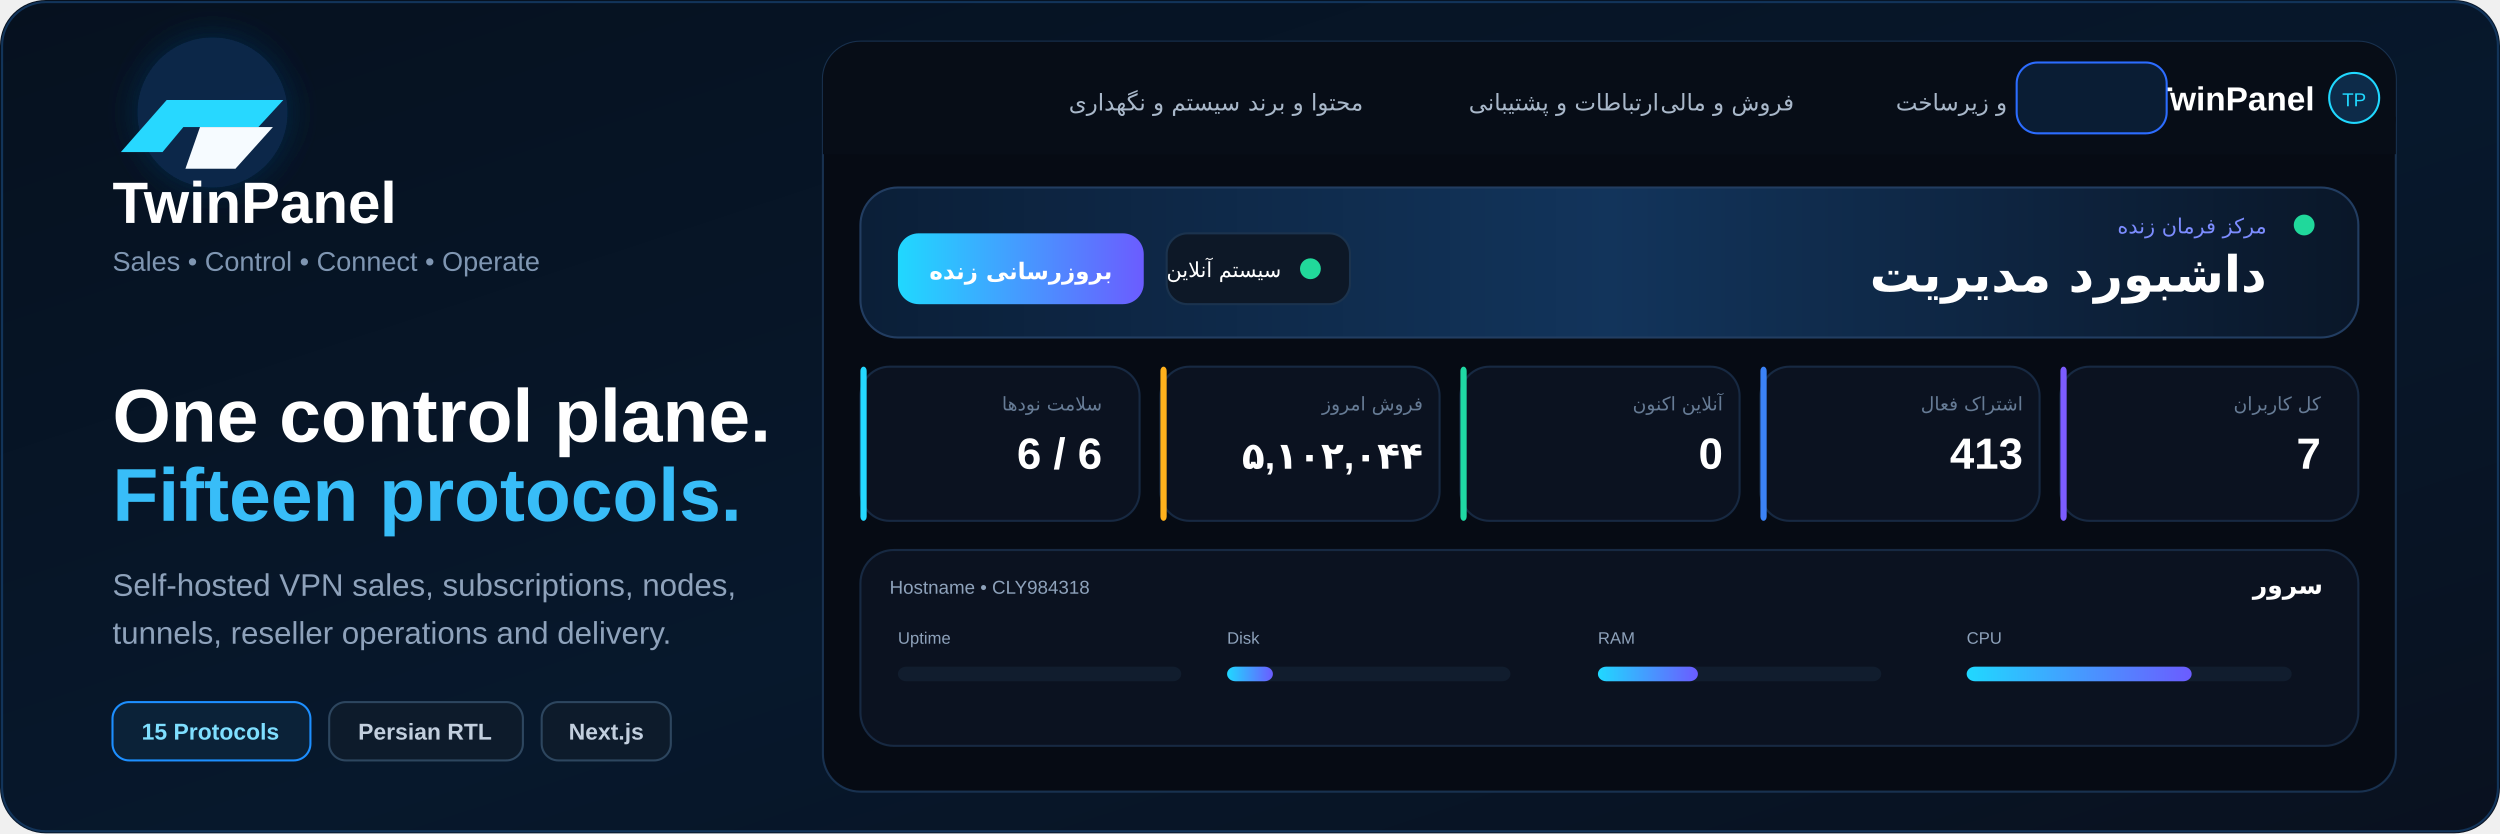
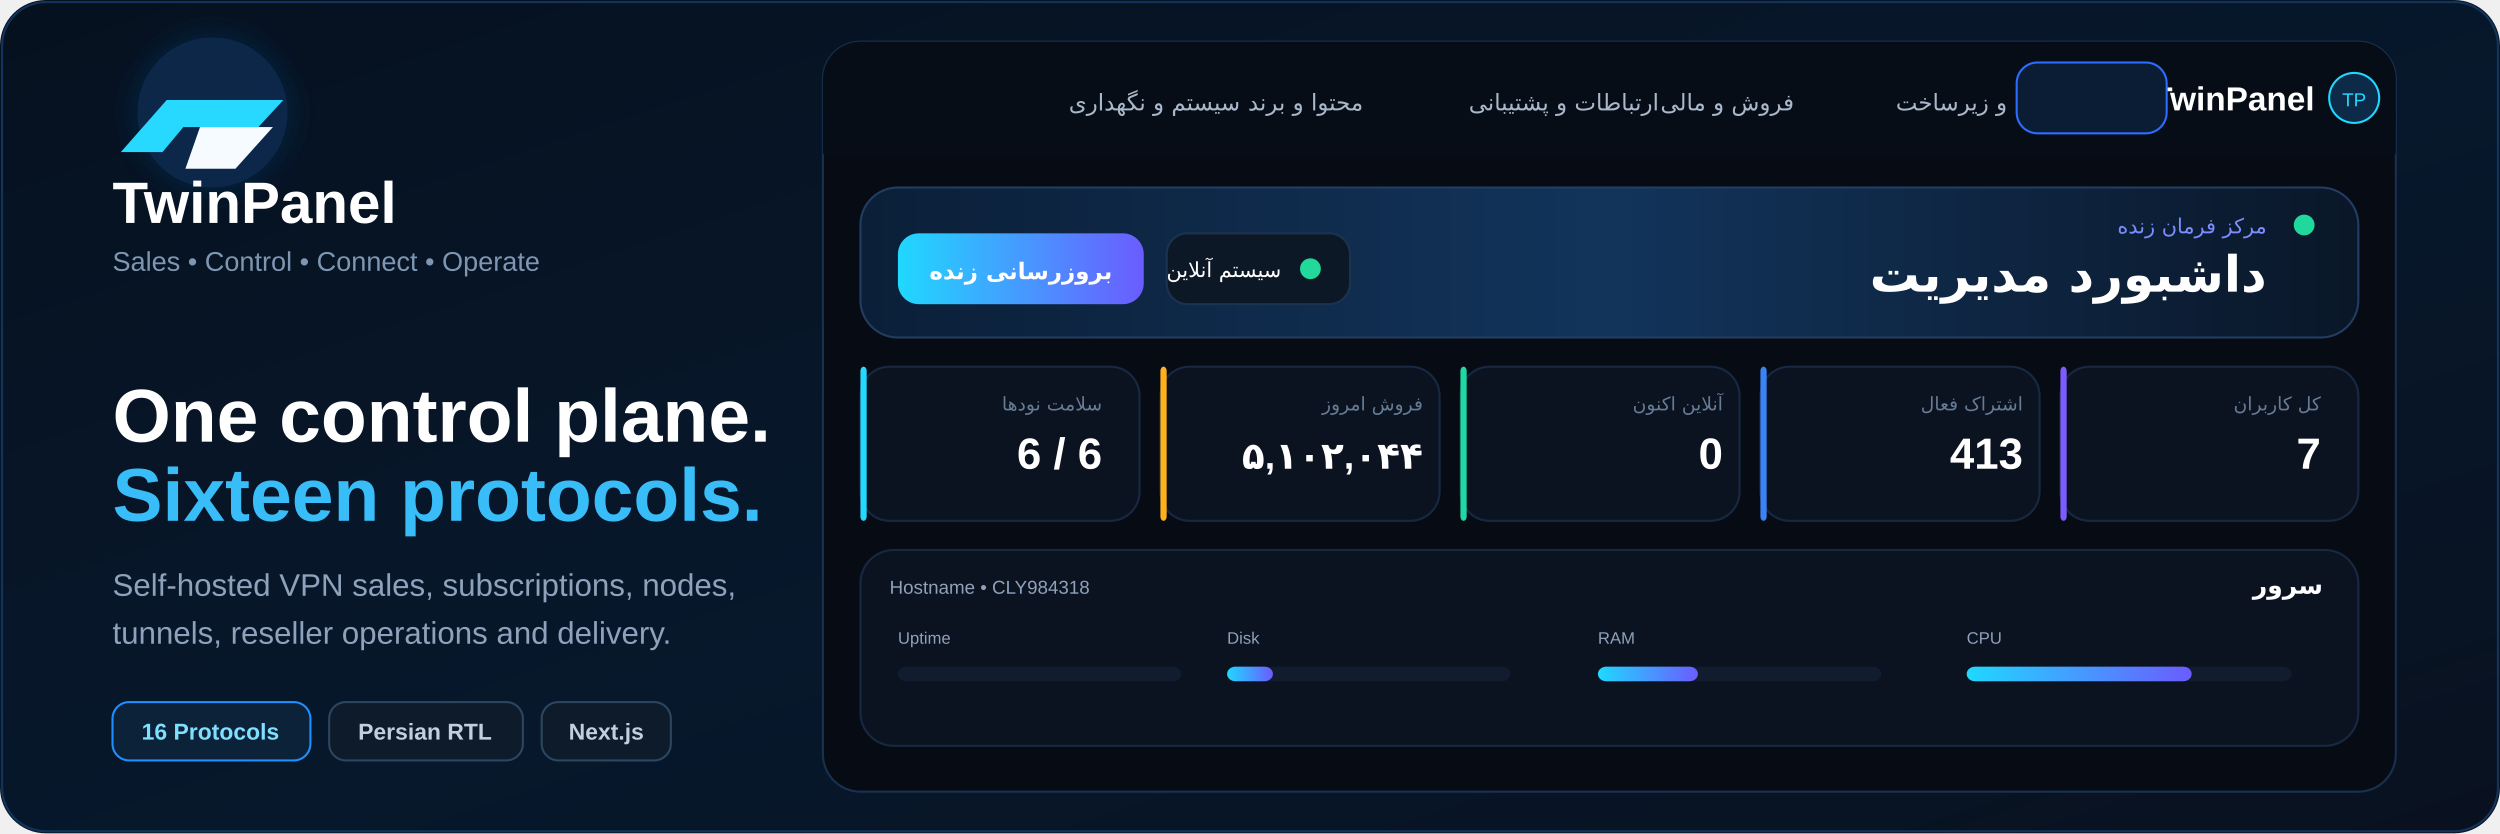
<svg xmlns="http://www.w3.org/2000/svg" width="1200" height="400" viewBox="0 0 1200 400" role="img" aria-labelledby="title desc">
  <defs>
    <linearGradient id="bg" x1="0" y1="0" x2="1" y2="1">
      <stop offset="0" stop-color="#06111f" />
      <stop offset="0.55" stop-color="#07182c" />
      <stop offset="1" stop-color="#09111f" />
    </linearGradient>
    <linearGradient id="hero" x1="0" y1="0" x2="1" y2="0">
      <stop offset="0" stop-color="#0b1f38" />
      <stop offset="0.5" stop-color="#12345b" />
      <stop offset="1" stop-color="#0a1729" />
    </linearGradient>
    <linearGradient id="accent" x1="0" y1="0" x2="1" y2="0">
      <stop offset="0" stop-color="#20d8ff" />
      <stop offset="1" stop-color="#6b5cff" />
    </linearGradient>
    <filter id="glow" x="-50%" y="-50%" width="200%" height="200%">
      <feGaussianBlur stdDeviation="8" result="b" />
      <feMerge>
        <feMergeNode in="b" />
        <feMergeNode in="SourceGraphic" />
      </feMerge>
    </filter>
  </defs>
  <rect width="1200" height="400" rx="22" fill="url(#bg)" />
  <rect x="1" y="1" width="1198" height="398" rx="21" fill="none" stroke="#12345a" />
  <circle cx="102" cy="54" r="36" fill="#0b2f55" opacity="0.75" filter="url(#glow)" />
  <path d="M68 48h68l-12 13H88l-10 12H58l22-25z" fill="#27d8ff" />
  <path d="M96 61h35l-18 20H89z" fill="#f6fbff" />
  <text x="54" y="107" fill="#ffffff" font-size="28" font-family="Arial, Helvetica, sans-serif" font-weight="700">TwinPanel</text>
  <text x="54" y="130" fill="#7f96b2" font-size="13" font-family="Arial, Helvetica, sans-serif">Sales • Control • Connect • Operate</text>
  <g transform="translate(395 20)">
    <rect width="755" height="360" rx="18" fill="#060b14" stroke="#18314f" />
    <rect x="0" y="0" width="755" height="54" rx="18" fill="#070d17" />
    <rect x="0" y="36" width="755" height="18" fill="#070d17" />
    <text x="716" y="33" text-anchor="end" fill="#ffffff" font-size="16" font-family="Arial, Helvetica, sans-serif" font-weight="700">TwinPanel</text>
    <circle cx="735" cy="27" r="12" fill="#0d2b49" stroke="#20d8ff" />
    <text x="735" y="31" text-anchor="middle" fill="#20d8ff" font-size="9" font-family="Arial">TP</text>
    <g font-family="Arial, Helvetica, sans-serif" font-size="11" fill="#a9b8ca">
      <text x="595" y="33">مدیریت</text>
      <text x="515" y="33">شبکه و زیرساخت</text>
      <text x="402" y="33">فروش و مالی</text>
      <text x="310" y="33">ارتباطات و پشتیبانی</text>
      <text x="204" y="33">محتوا و برند</text>
      <text x="118" y="33">سیستم و نگهداری</text>
    </g>
    <rect x="573" y="10" width="72" height="34" rx="10" fill="#0a1d34" stroke="#2c6cff" />
    <rect x="18" y="70" width="719" height="72" rx="18" fill="url(#hero)" stroke="#223d61" />
    <circle cx="711" cy="88" r="5" fill="#20d89b" />
    <text x="693" y="92" text-anchor="end" fill="#7c8cff" font-size="10" font-family="Arial">مرکز فرمان زنده</text>
    <text x="693" y="120" text-anchor="end" fill="#ffffff" font-size="24" font-family="Arial, Helvetica, sans-serif" font-weight="700">داشبورد مدیریت</text>
    <rect x="36" y="92" width="118" height="34" rx="10" fill="url(#accent)" />
    <text x="95" y="114" text-anchor="middle" fill="#ffffff" font-size="11" font-family="Arial" font-weight="700">بروزرسانی زنده</text>
    <rect x="165" y="92" width="88" height="34" rx="10" fill="#0d1827" stroke="#1b334e" />
    <circle cx="234" cy="109" r="5" fill="#21d99a" />
    <text x="220" y="113" text-anchor="end" fill="#ffffff" font-size="10" font-family="Arial">سیستم آنلاین</text>
    <g font-family="Arial, Helvetica, sans-serif">
      <rect x="18" y="156" width="134" height="74" rx="14" fill="#0b1220" stroke="#172942" />
      <rect x="162" y="156" width="134" height="74" rx="14" fill="#0b1220" stroke="#172942" />
      <rect x="306" y="156" width="134" height="74" rx="14" fill="#0b1220" stroke="#172942" />
      <rect x="450" y="156" width="134" height="74" rx="14" fill="#0b1220" stroke="#172942" />
      <rect x="594" y="156" width="143" height="74" rx="14" fill="#0b1220" stroke="#172942" />
      <rect x="18" y="156" width="3" height="74" rx="2" fill="#24d8ff" />
      <rect x="162" y="156" width="3" height="74" rx="2" fill="#ffb11c" />
      <rect x="306" y="156" width="3" height="74" rx="2" fill="#1fd8a3" />
      <rect x="450" y="156" width="3" height="74" rx="2" fill="#3b82f6" />
      <rect x="594" y="156" width="3" height="74" rx="2" fill="#7c5cff" />
      <text x="134" y="177" text-anchor="end" fill="#667b95" font-size="9">سلامت نودها</text>
      <text x="134" y="205" text-anchor="end" fill="#ffffff" font-size="21" font-weight="700">6 / 6</text>
      <text x="288" y="177" text-anchor="end" fill="#667b95" font-size="9">فروش امروز</text>
      <text x="288" y="205" text-anchor="end" fill="#ffffff" font-size="18" font-weight="700">۵,۱۰۲,۰۴۴</text>
      <text x="432" y="177" text-anchor="end" fill="#667b95" font-size="9">آنلاین اکنون</text>
      <text x="432" y="205" text-anchor="end" fill="#ffffff" font-size="21" font-weight="700">0</text>
      <text x="576" y="177" text-anchor="end" fill="#667b95" font-size="9">اشتراک فعال</text>
      <text x="576" y="205" text-anchor="end" fill="#ffffff" font-size="21" font-weight="700">413</text>
      <text x="719" y="177" text-anchor="end" fill="#667b95" font-size="9">کل کاربران</text>
      <text x="719" y="205" text-anchor="end" fill="#ffffff" font-size="21" font-weight="700">7</text>
    </g>
    <rect x="18" y="244" width="719" height="94" rx="16" fill="#0b1220" stroke="#172942" />
    <text x="720" y="265" text-anchor="end" fill="#ffffff" font-size="12" font-family="Arial" font-weight="700">سرور</text>
    <text x="32" y="265" fill="#8ea2bb" font-size="9" font-family="Arial">Hostname • CLY984318</text>
    <g font-family="Arial" font-size="8" fill="#8ea2bb">
      <text x="36" y="289">Uptime</text>
      <text x="194" y="289">Disk</text>
      <text x="372" y="289">RAM</text>
      <text x="549" y="289">CPU</text>
    </g>
    <g>
      <rect x="36" y="300" width="136" height="7" rx="4" fill="#111d2e" />
      <rect x="194" y="300" width="136" height="7" rx="4" fill="#111d2e" />
      <rect x="372" y="300" width="136" height="7" rx="4" fill="#111d2e" />
      <rect x="549" y="300" width="156" height="7" rx="4" fill="#111d2e" />
      <rect x="194" y="300" width="22" height="7" rx="4" fill="url(#accent)" />
      <rect x="372" y="300" width="48" height="7" rx="4" fill="url(#accent)" />
      <rect x="549" y="300" width="108" height="7" rx="4" fill="url(#accent)" />
    </g>
  </g>
  <text x="54" y="212" fill="#ffffff" font-size="36" font-family="Arial, Helvetica, sans-serif" font-weight="800">One control plane.</text>
-   <text x="54" y="250" fill="#38bdf8" font-size="36" font-family="Arial, Helvetica, sans-serif" font-weight="800">Fifteen protocols.</text>
+   <text x="54" y="250" fill="#38bdf8" font-size="36" font-family="Arial, Helvetica, sans-serif" font-weight="800">Sixteen protocols.</text>
  <text x="54" y="286" fill="#8ea2bb" font-size="15" font-family="Arial, Helvetica, sans-serif">Self-hosted VPN sales, subscriptions, nodes,</text>
  <text x="54" y="309" fill="#8ea2bb" font-size="15" font-family="Arial, Helvetica, sans-serif">tunnels, reseller operations and delivery.</text>
  <g font-family="Arial, Helvetica, sans-serif" font-size="11" font-weight="700">
    <rect x="54" y="337" width="95" height="28" rx="8" fill="#0b2238" stroke="#1d8fff" />
-     <text x="101" y="355" text-anchor="middle" fill="#7fdfff">15 Protocols</text>
+     <text x="101" y="355" text-anchor="middle" fill="#7fdfff">16 Protocols</text>
    <rect x="158" y="337" width="93" height="28" rx="8" fill="#0d1b2b" stroke="#2d465f" />
    <text x="204" y="355" text-anchor="middle" fill="#c2cfde">Persian RTL</text>
    <rect x="260" y="337" width="62" height="28" rx="8" fill="#0d1b2b" stroke="#2d465f" />
    <text x="291" y="355" text-anchor="middle" fill="#c2cfde">Next.js</text>
  </g>
</svg>
